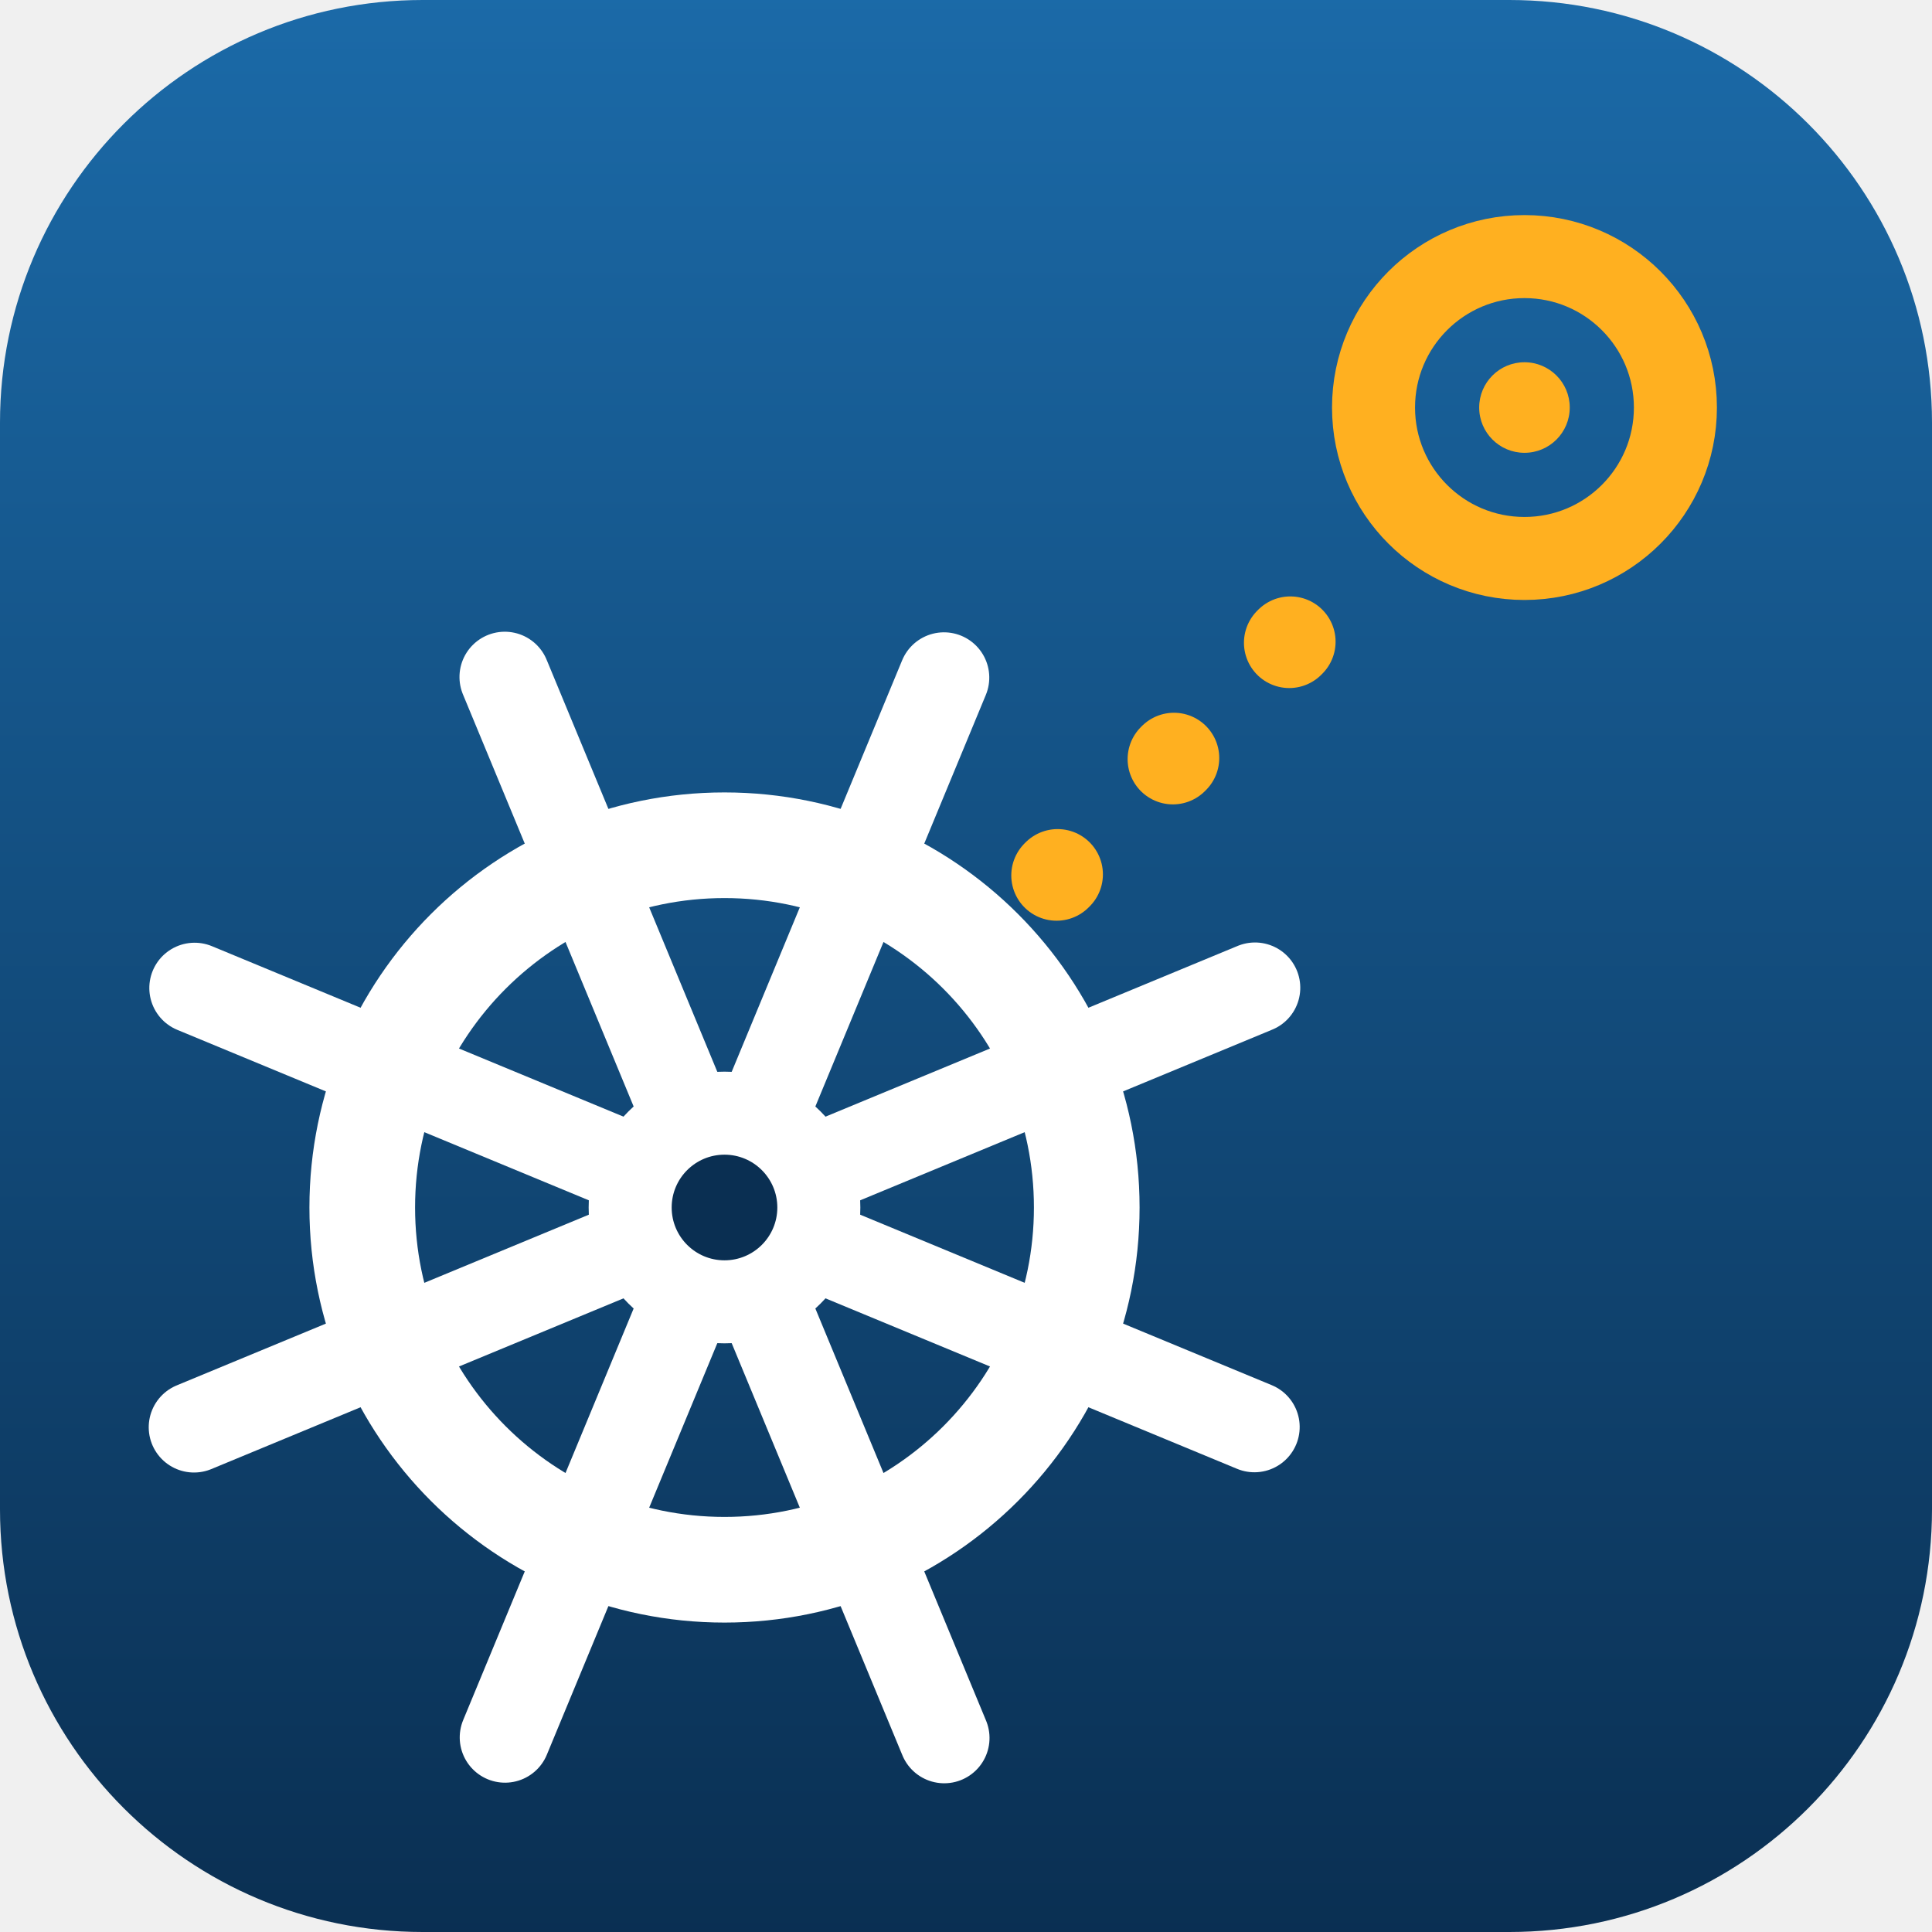
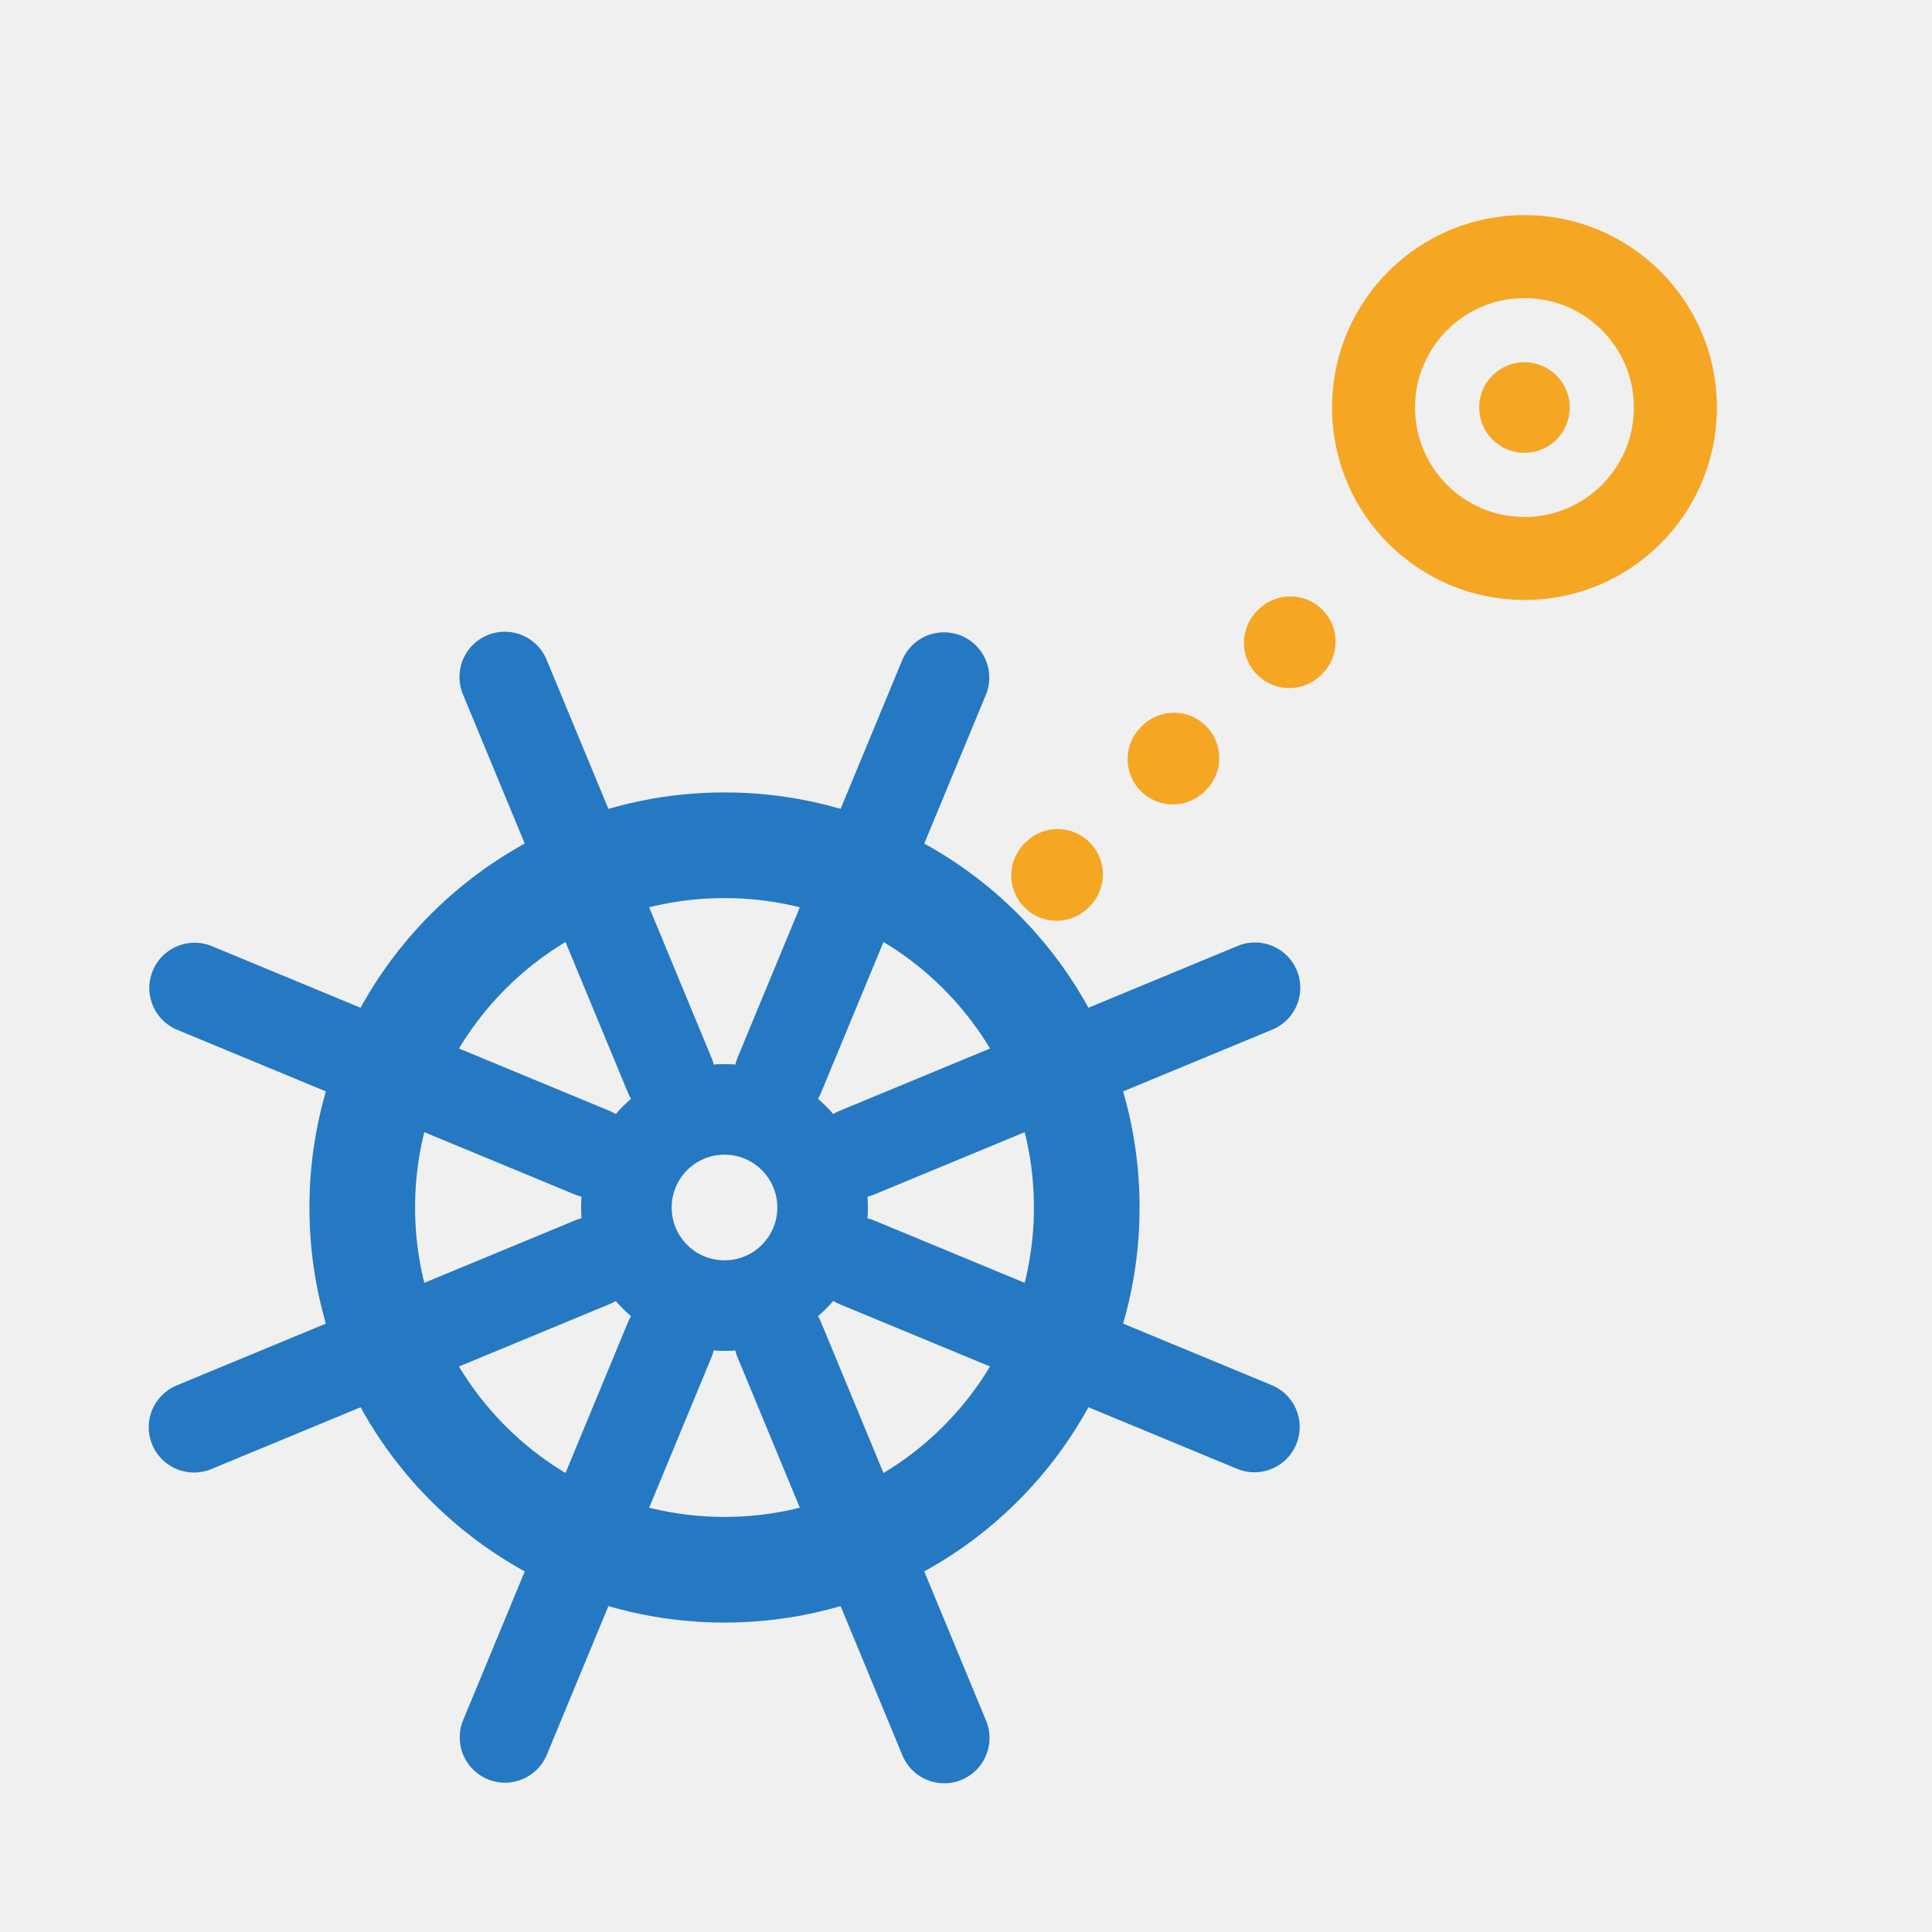
<svg xmlns="http://www.w3.org/2000/svg" width="128" height="128" viewBox="0 0 128 128">
-   <defs>
-     <linearGradient id="sea" x1="0" y1="0" x2="0" y2="1">
-       <stop offset="0" stop-color="#1b6aa8" />
-       <stop offset="1" stop-color="#0a2f52" />
-     </linearGradient>
-   </defs>
-   <rect width="128" height="128" rx="28" fill="url(#sea)" />
-   <path d="M70 58 L92 36" fill="none" stroke="#ffb020" stroke-width="6" stroke-linecap="round" stroke-dasharray="0.1 10.8" />
-   <circle cx="101" cy="27" r="10" fill="none" stroke="#ffb020" stroke-width="5.5" />
-   <circle cx="101" cy="27" r="3" fill="#ffb020" />
-   <g fill="none" stroke="#ffffff" stroke-linecap="round">
+   <path d="M70 58 L92 36" fill="none" stroke="#f5a623" stroke-width="6" stroke-linecap="round" stroke-dasharray="0.1 10.8" />
+   <circle cx="101" cy="27" r="10" fill="none" stroke="#f5a623" stroke-width="5.5" />
+   <circle cx="101" cy="27" r="3" fill="#f5a623" />
+   <g fill="none" stroke="#2479c2" stroke-linecap="round">
    <circle cx="48" cy="80" r="24" stroke-width="7" />
    <g stroke-width="6" transform="rotate(22.5 48 80)">
-       <path d="M48 42 V118" />
-       <path d="M10 80 H86" />
-       <path d="M21.1 53.1 L74.9 106.9" />
-       <path d="M74.9 53.1 L21.1 106.9" />
+       <path d="M48 42 V70.5" />
+       <path d="M48 89.5 V118" />
+       <path d="M10 80 H38.5" />
+       <path d="M57.5 80 H86" />
+       <path d="M21.1 53.1 L41.3 73.3" />
+       <path d="M54.7 86.7 L74.9 106.9" />
+       <path d="M74.9 53.1 L54.7 73.3" />
+       <path d="M41.3 86.7 L21.1 106.9" />
    </g>
+     <circle cx="48" cy="80" r="6.5" stroke-width="6" />
  </g>
-   <circle cx="48" cy="80" r="9" fill="#ffffff" />
-   <circle cx="48" cy="80" r="3.5" fill="#0a2f52" />
</svg>
